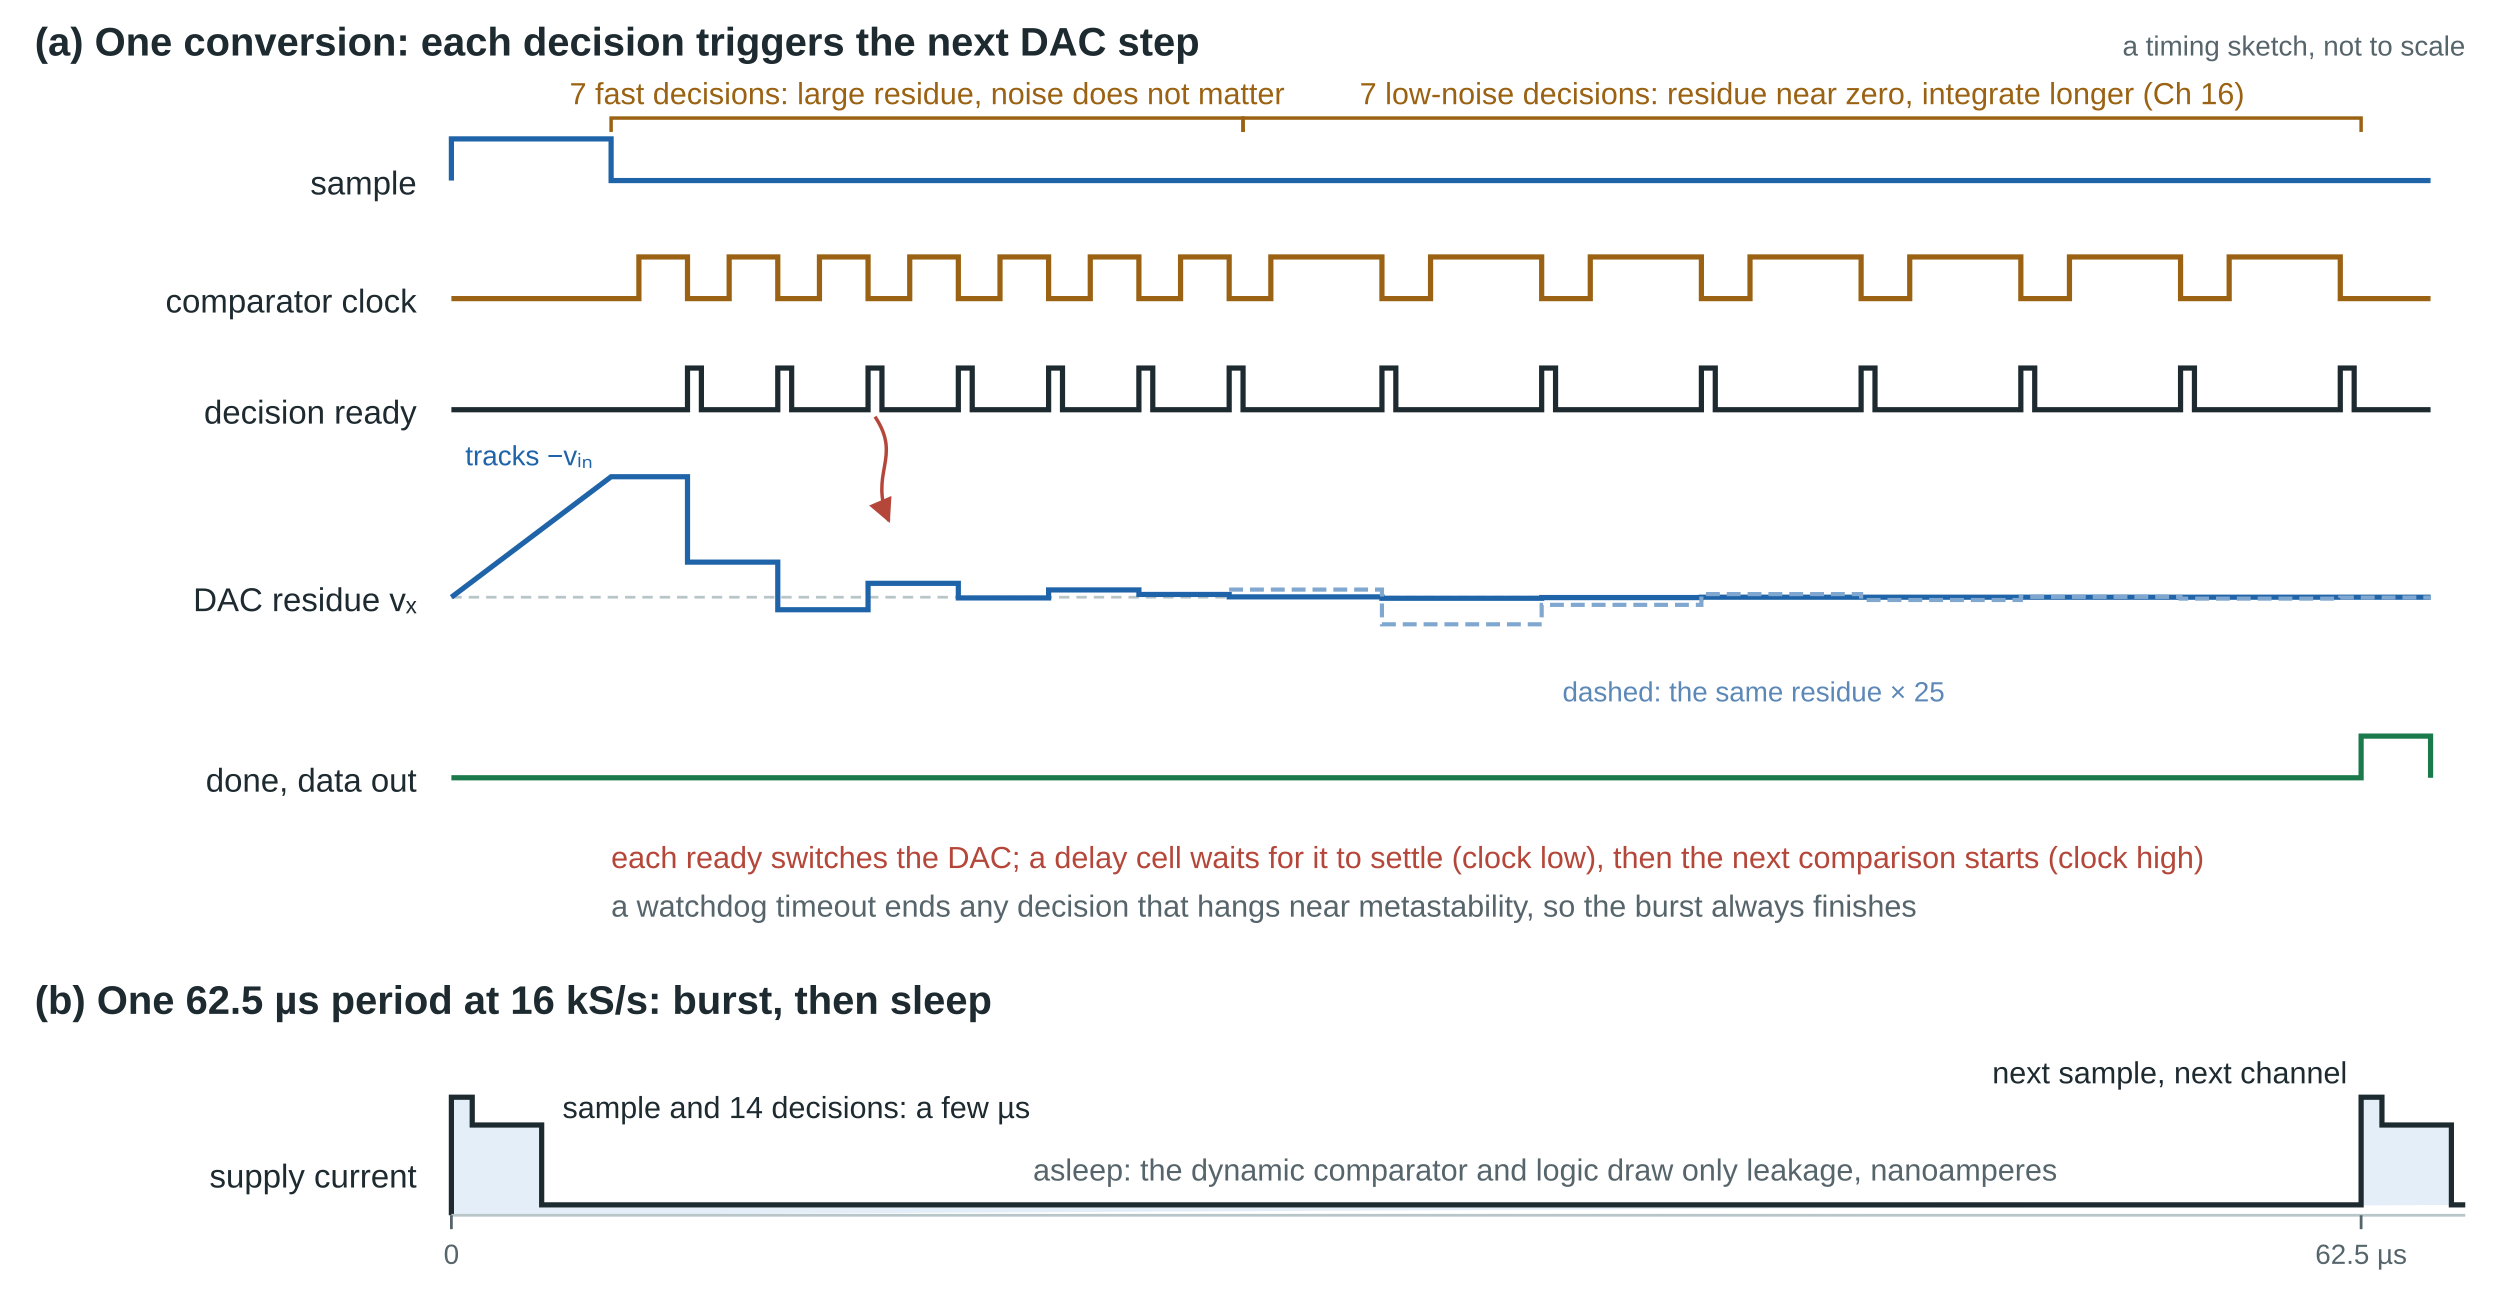
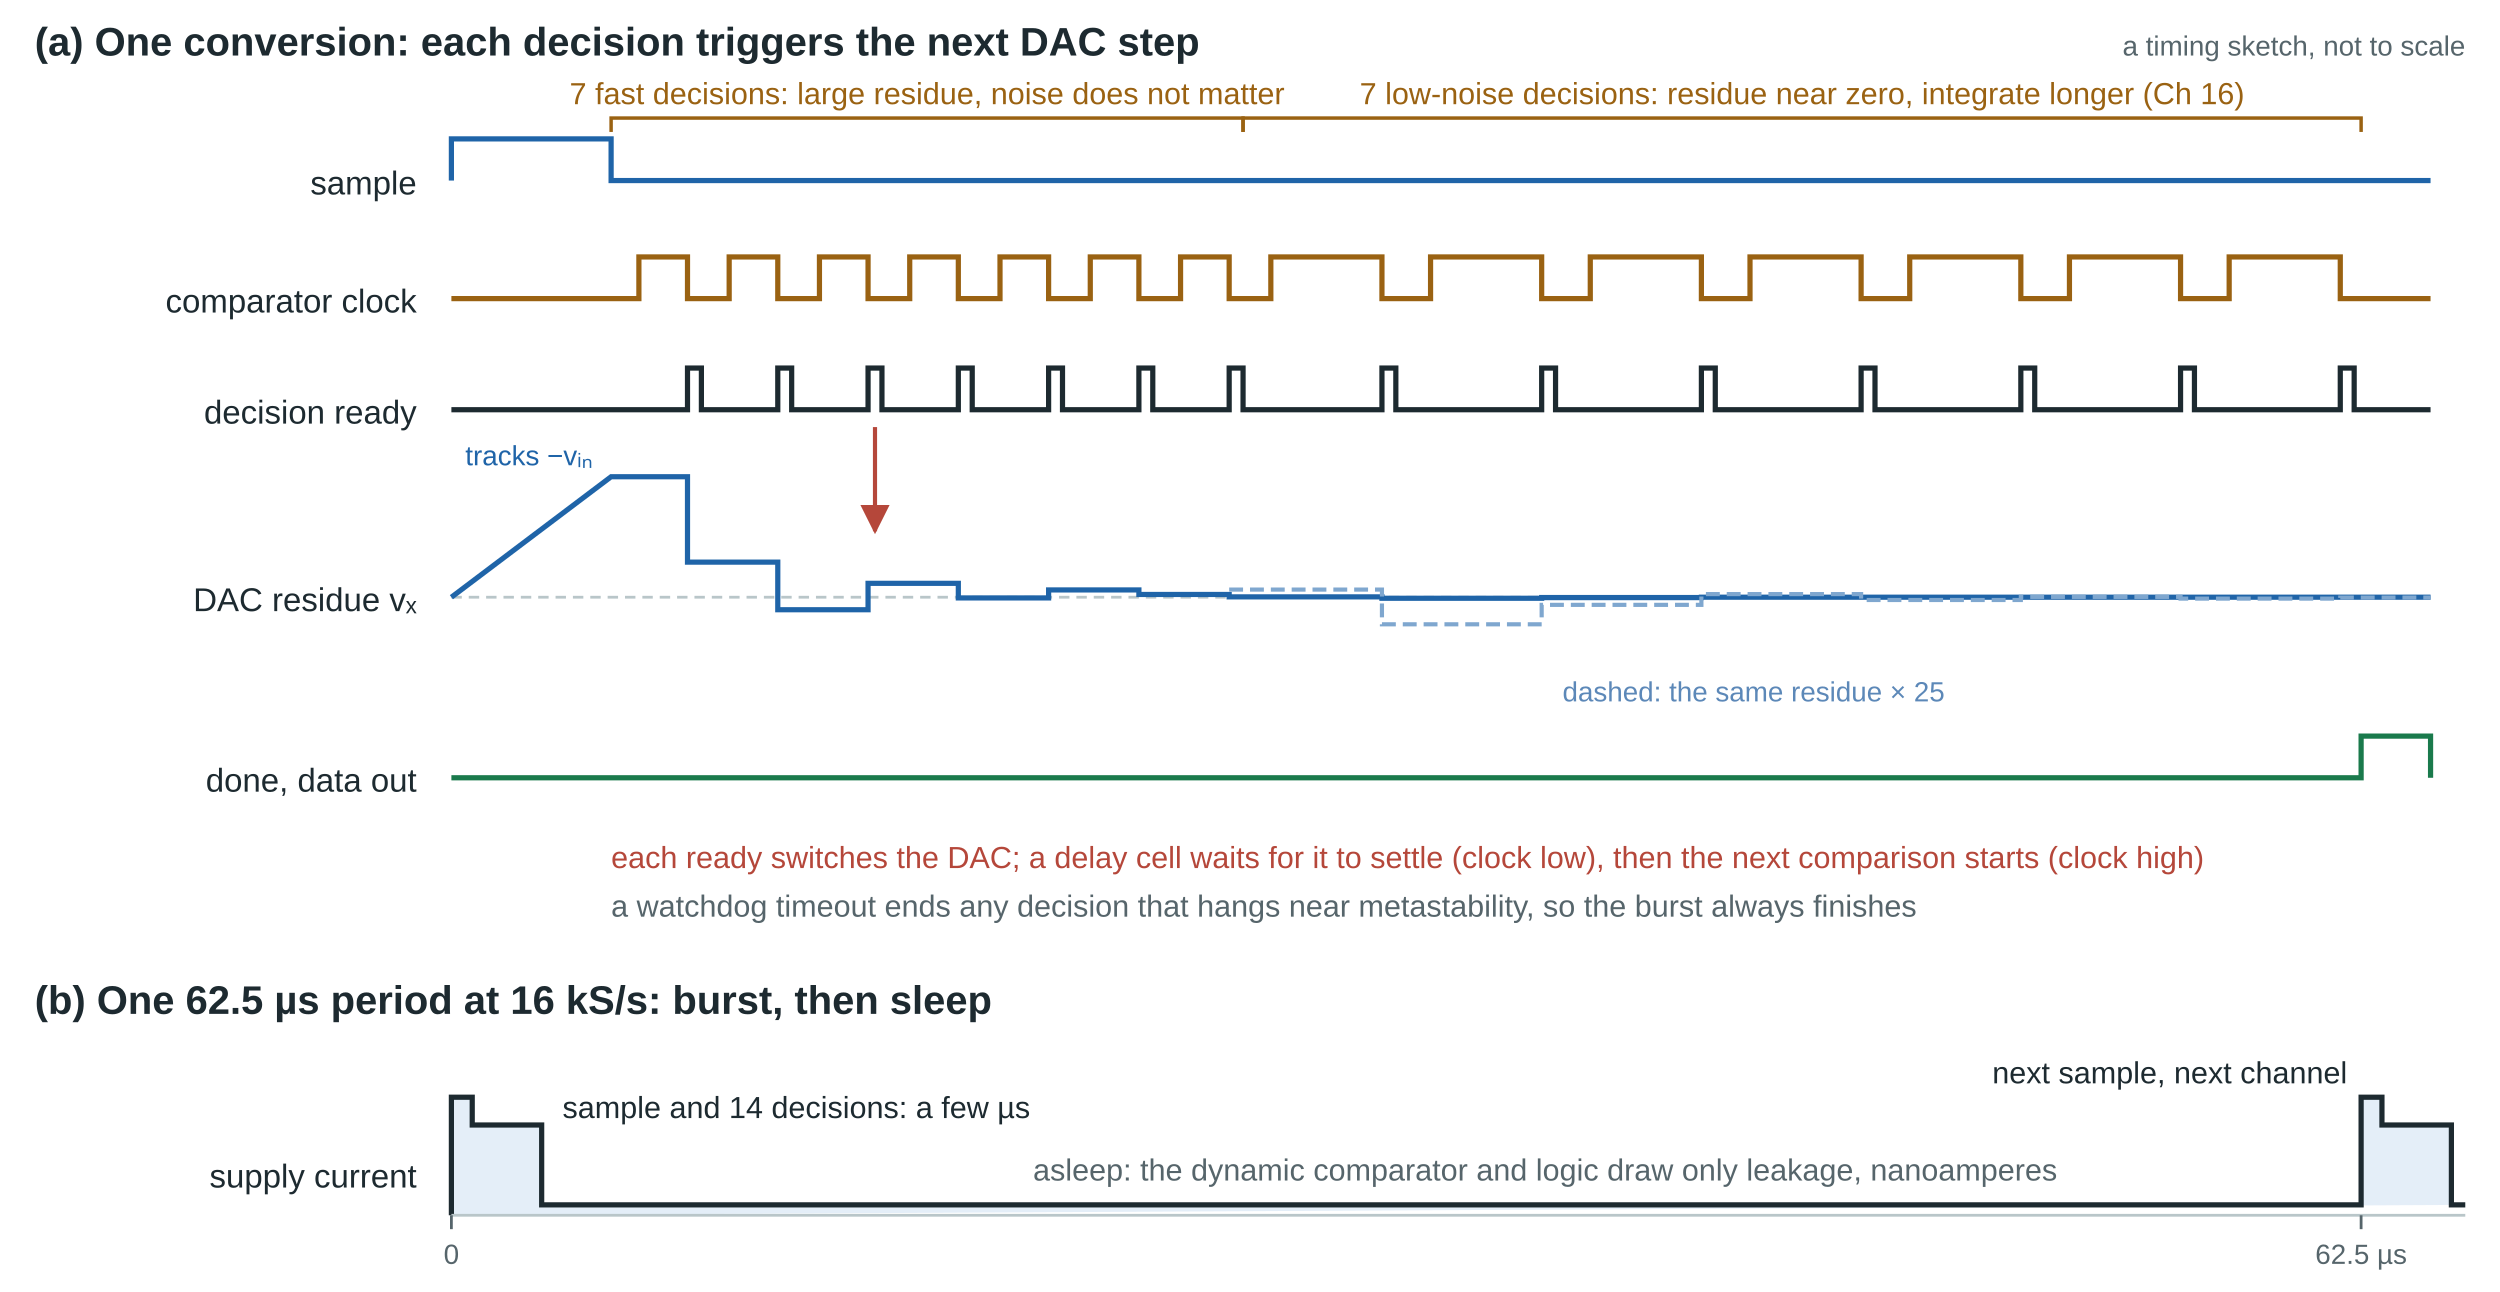
<svg xmlns="http://www.w3.org/2000/svg" viewBox="0 0 720 372" width="720" height="372" font-family="'Libre Franklin', 'Helvetica Neue', Arial, sans-serif">
  <text x="10" y="16" font-size="11.5" font-weight="700" fill="#1D2A30">(a) One conversion: each decision triggers the next DAC step</text>
  <text x="120" y="56" font-size="9.5" fill="#1D2A30" text-anchor="end">sample</text>
  <text x="120" y="90" font-size="9.5" fill="#1D2A30" text-anchor="end">comparator clock</text>
  <text x="120" y="122" font-size="9.5" fill="#1D2A30" text-anchor="end">decision ready</text>
  <text x="120" y="176" font-size="9.5" fill="#1D2A30" text-anchor="end">DAC residue vₓ</text>
  <text x="120" y="228" font-size="9.5" fill="#1D2A30" text-anchor="end">done, data out</text>
  <path d="M130 52 H130 V40 H176 V52 H700" stroke="#1F64A8" stroke-width="1.5" fill="none" />
  <path d="M130 86 H184 V74 H198 V86 H210 V74 H224 V86 H236 V74 H250 V86 H262 V74 H276 V86 H288 V74 H302 V86 H314 V74 H328 V86 H340 V74 H354 V86 H366 V74 H398 V86 H412 V74 H444 V86 H458 V74 H490 V86 H504 V74 H536 V86 H550 V74 H582 V86 H596 V74 H628 V86 H642 V74 H674 V86 H700" stroke="#9A6212" stroke-width="1.5" fill="none" />
  <path d="M130 118 H198 V106 H202 V118 H224 V106 H228 V118 H250 V106 H254 V118 H276 V106 H280 V118 H302 V106 H306 V118 H328 V106 H332 V118 H354 V106 H358 V118 H398 V106 H402 V118 H444 V106 H448 V118 H490 V106 H494 V118 H536 V106 H540 V118 H582 V106 H586 V118 H628 V106 H632 V118 H674 V106 H678 V118 H700" stroke="#1D2A30" stroke-width="1.5" fill="none" />
  <path d="M130 224 H680 V212 H700 V224 H700" stroke="#1A7A4C" stroke-width="1.5" fill="none" />
  <path d="M130 172 H700" stroke="#B9C6C9" stroke-width="0.8" stroke-dasharray="3 2" />
  <path d="M130 172 L176 137.3 H198 V161.9 H224 V175.6 H250 V168.0 H276 V172.2 H302 V169.9 H328 V171.2 H354 V171.9 H398 V172.3 H444 V172.1 H490 V172.0 H536 V172.0 H582 V172.0 H628 V172.0 H674 V172.0 H700" stroke="#1F64A8" stroke-width="1.5" fill="none" />
  <text x="134" y="134" font-size="8" fill="#1F64A8">tracks −vᵢₙ</text>
  <path d="M354 169.8 H398 V179.8 H444 V174.2 H490 V171.1 H536 V172.8 H582 V171.9 H628 V172.4 H674 V172.1 H700" stroke="#7FA7CF" stroke-width="1.2" fill="none" stroke-dasharray="4 2" />
  <text x="450" y="202" font-size="8" fill="#5C88B8">dashed: the same residue × 25</text>
  <path d="M176 38 V34 H358 V38" stroke="#9A6212" stroke-width="1" fill="none" />
  <text x="267.0" y="30" font-size="8.8" fill="#9A6212" text-anchor="middle">7 fast decisions: large residue, noise does not matter</text>
  <path d="M358 38 V34 H680 V38" stroke="#9A6212" stroke-width="1" fill="none" />
  <text x="519.0" y="30" font-size="8.8" fill="#9A6212" text-anchor="middle">7 low-noise decisions: residue near zero, integrate longer (Ch 16)</text>
-   <path d="M252 120 C 260 132, 250 136, 256 150" stroke="#B5473A" stroke-width="1" fill="none" marker-end="url(#ar)" />
+   <path d="M252 123 V153" stroke="#B5473A" stroke-width="1.2" fill="none" marker-end="url(#ar)" />
  <defs>
    <marker id="ar" viewBox="0 0 10 10" refX="9" refY="5" markerWidth="7" markerHeight="7" orient="auto">
      <path d="M0 0 L10 5 L0 10 z" fill="#B5473A" />
    </marker>
  </defs>
  <text x="176" y="250" font-size="8.8" fill="#B5473A">each ready switches the DAC; a delay cell waits for it to settle (clock low), then the next comparison starts (clock high)</text>
  <text x="176" y="264" font-size="8.8" fill="#56656B">a watchdog timeout ends any decision that hangs near metastability, so the burst always finishes</text>
  <text x="10" y="292" font-size="11.5" font-weight="700" fill="#1D2A30">(b) One 62.5 µs period at 16 kS/s: burst, then sleep</text>
  <text x="120" y="342" font-size="9.5" fill="#1D2A30" text-anchor="end">supply current</text>
  <path d="M130 350 V316 H136 V324 H156 V347 H680 V316 H686 V324 H706 V347 H710" stroke="#1D2A30" stroke-width="1.5" fill="#E4EEF8" />
  <path d="M130 350 H710" stroke="#B9C6C9" stroke-width="0.8" />
  <text x="162" y="322" font-size="8.8" fill="#1D2A30">sample and 14 decisions: a few µs</text>
  <text x="445.0" y="340" font-size="8.8" fill="#56656B" text-anchor="middle">asleep: the dynamic comparator and logic draw only leakage, nanoamperes</text>
  <text x="676" y="312" font-size="8.8" fill="#1D2A30" text-anchor="end">next sample, next channel</text>
  <path d="M130 350 V354" stroke="#56656B" stroke-width="0.8" />
  <text x="130" y="364" font-size="8" fill="#56656B" text-anchor="middle">0</text>
  <path d="M680 350 V354" stroke="#56656B" stroke-width="0.8" />
  <text x="680" y="364" font-size="8" fill="#56656B" text-anchor="middle">62.5 µs</text>
  <text x="710" y="16" font-size="8" fill="#56656B" text-anchor="end">a timing sketch, not to scale</text>
</svg>
